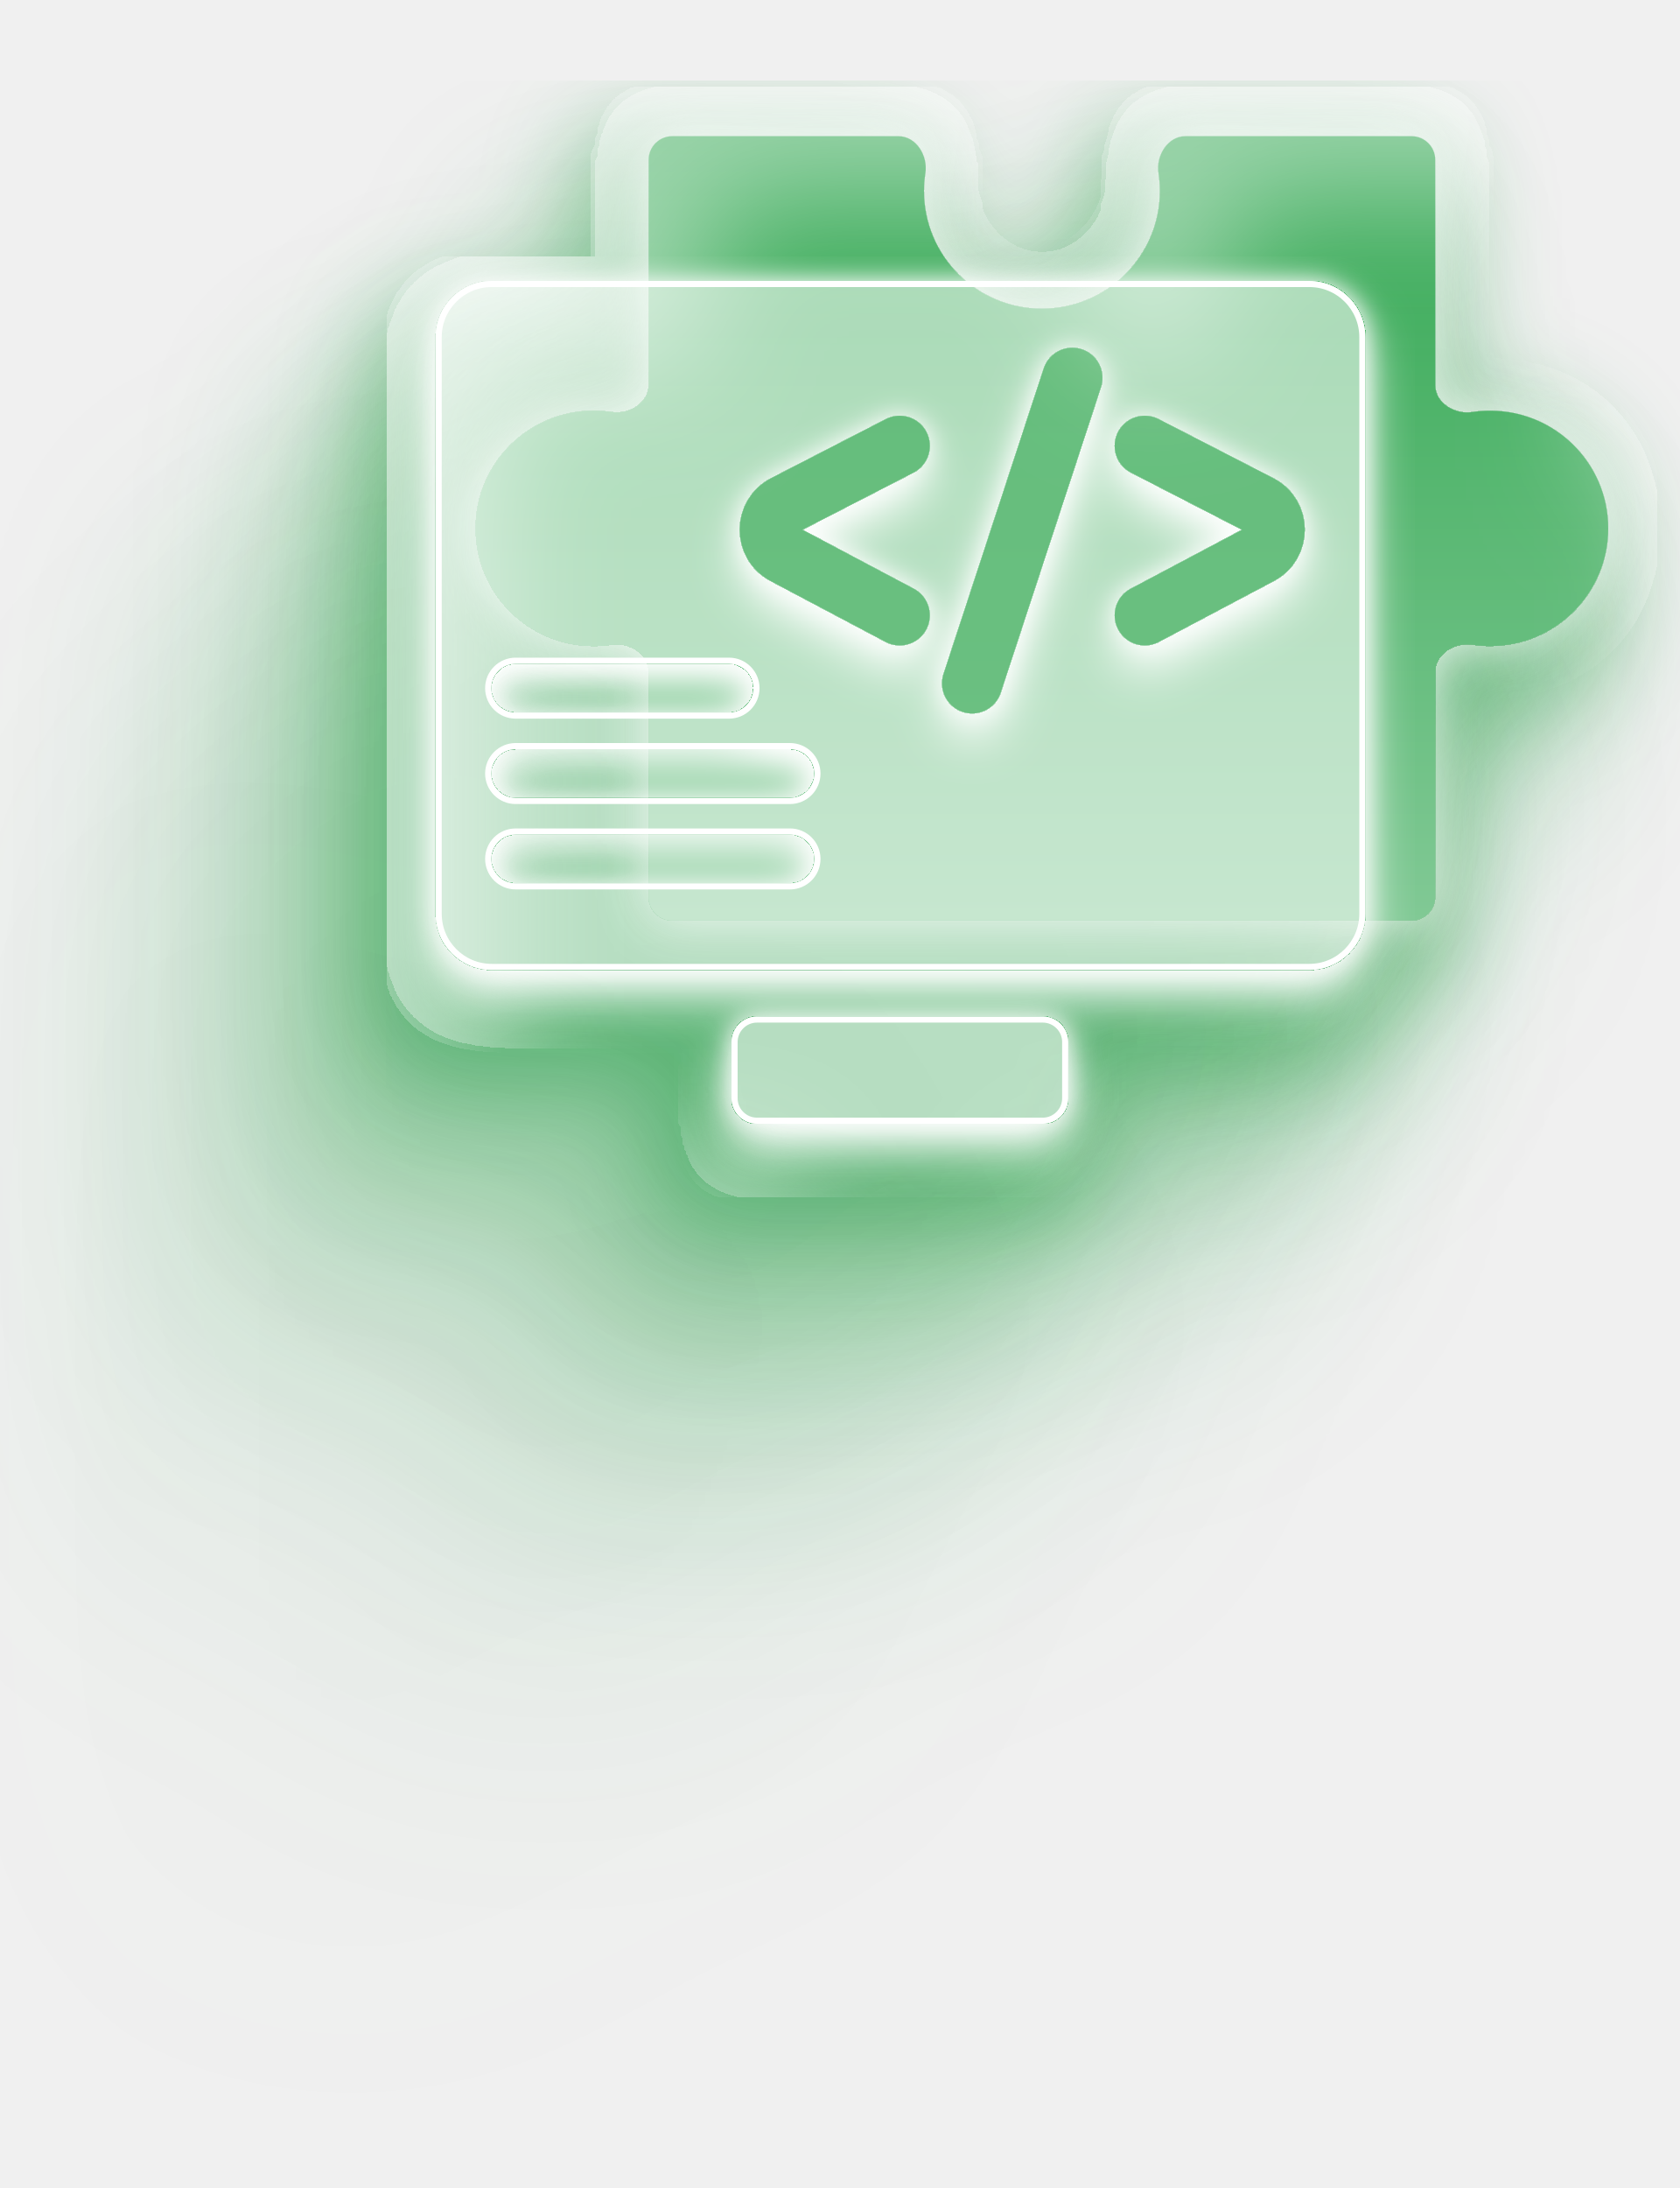
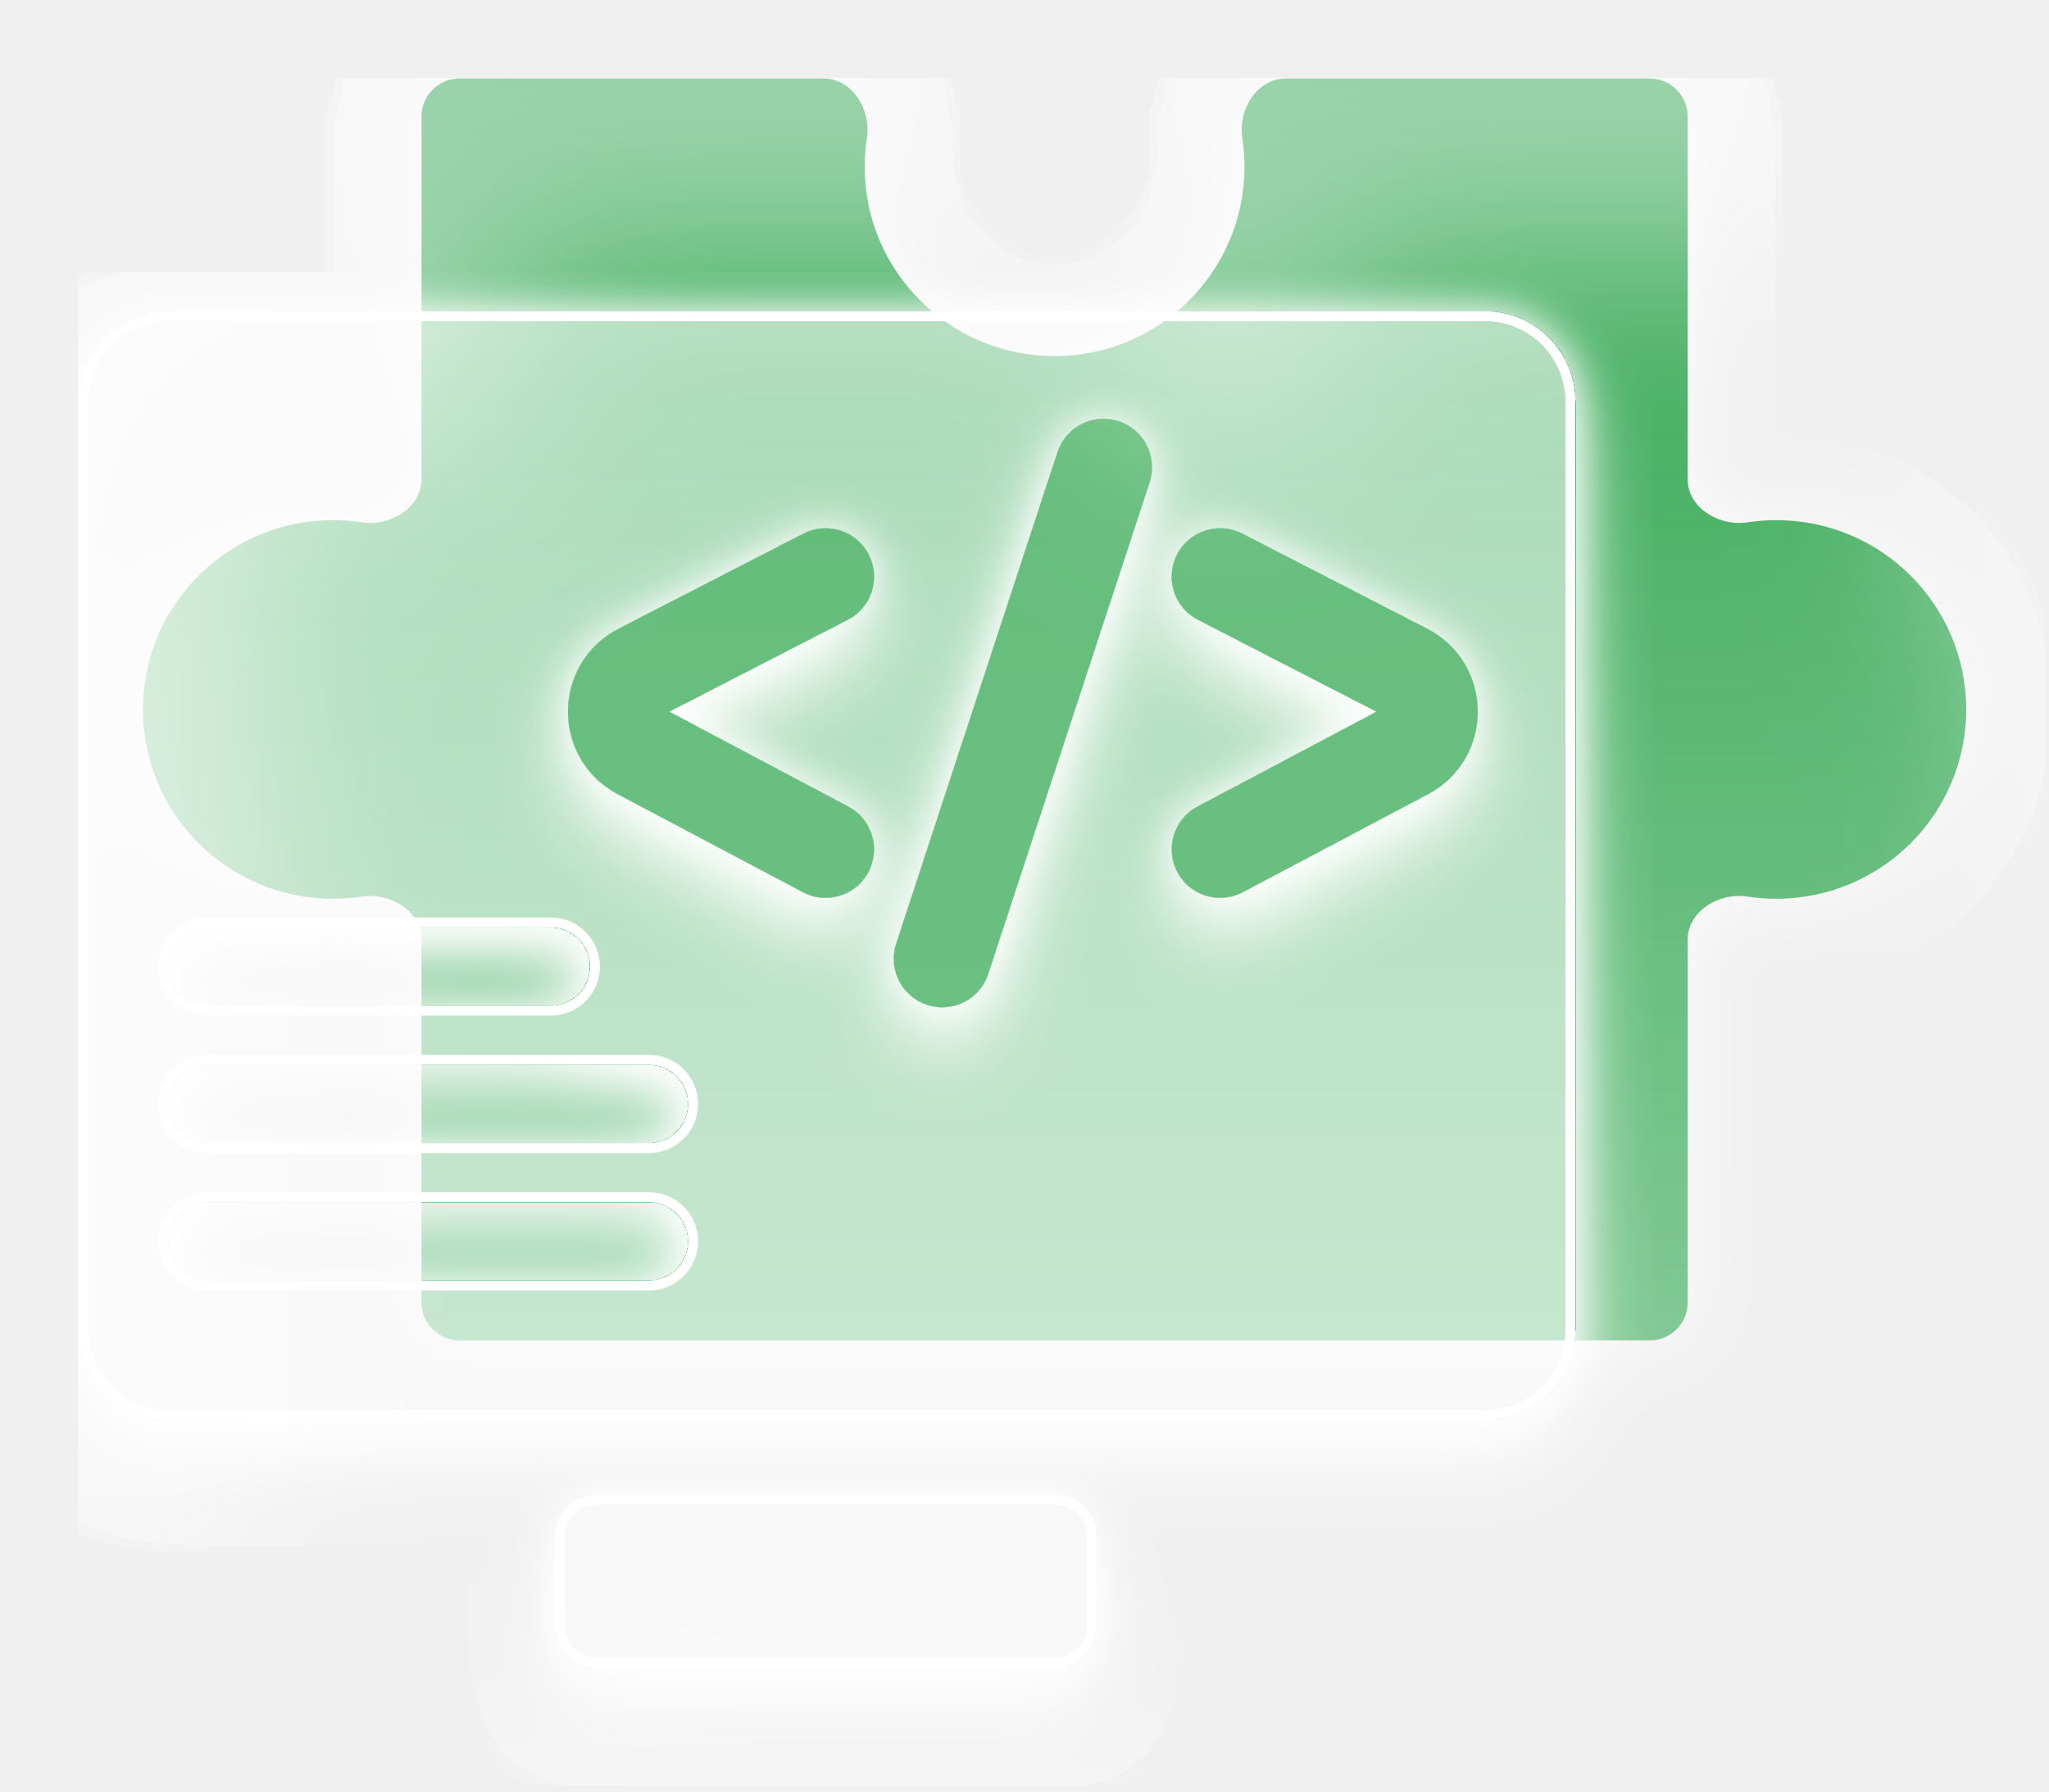
- <svg xmlns="http://www.w3.org/2000/svg" xmlns:xlink="http://www.w3.org/1999/xlink" width="347" height="452" viewBox="0 0 347 452" fill="none">
-   <g filter="url(#filter0_dddddi_14_17039)">
-     <g filter="url(#filter1_d_14_17039)">
-       <path d="M134.04 138.715C134.04 135.054 130.023 132.613 126.393 133.169C125.178 133.355 123.933 133.452 122.665 133.452C109.202 133.452 98.288 122.572 98.288 109.151C98.288 95.729 109.202 84.849 122.665 84.849C123.933 84.849 125.178 84.945 126.393 85.132C130.023 85.688 134.04 83.248 134.04 79.587L134.04 33.005C134.04 30.321 136.222 28.145 138.915 28.145L185.643 28.145C189.315 28.145 191.763 32.15 191.205 35.768C191.018 36.98 190.921 38.222 190.921 39.486C190.921 52.907 201.835 63.788 215.298 63.788C228.761 63.788 239.674 52.907 239.674 39.486C239.674 38.222 239.578 36.98 239.391 35.769C238.833 32.15 241.281 28.145 244.953 28.145L291.676 28.145C294.369 28.145 296.551 30.321 296.551 33.005V79.587C296.551 83.248 300.568 85.688 304.198 85.132C305.414 84.945 306.659 84.849 307.927 84.849C321.39 84.849 332.304 95.729 332.304 109.151C332.304 122.572 321.39 133.452 307.927 133.452C306.659 133.452 305.414 133.355 304.198 133.169C300.568 132.613 296.551 135.054 296.551 138.715V185.295C296.551 187.98 294.369 190.156 291.676 190.156L138.915 190.156C136.222 190.156 134.04 187.98 134.04 185.295L134.04 138.715Z" fill="url(#paint0_linear_14_17039)" />
+ <svg xmlns="http://www.w3.org/2000/svg" xmlns:xlink="http://www.w3.org/1999/xlink" width="263" height="230" viewBox="0 0 263 230" fill="none">
+   <g filter="url(#filter0_i_3043_104)">
+     <g filter="url(#filter1_d_3043_104)">
+       <path d="M54.107 120.65C54.107 116.989 50.09 114.549 46.46 115.104C45.245 115.291 44 115.387 42.732 115.387C29.269 115.387 18.355 104.507 18.355 91.086C18.355 77.664 29.269 66.784 42.732 66.784C44 66.784 45.245 66.88 46.46 67.067C50.09 67.623 54.107 65.183 54.107 61.522L54.106 14.94C54.106 12.256 56.289 10.08 58.982 10.08L105.71 10.08C109.382 10.08 111.83 14.085 111.272 17.703C111.085 18.915 110.988 20.157 110.988 21.421C110.988 34.842 121.902 45.723 135.365 45.723C148.828 45.723 159.741 34.842 159.741 21.421C159.741 20.157 159.644 18.915 159.458 17.703C158.9 14.085 161.348 10.08 165.02 10.08L211.743 10.08C214.436 10.08 216.618 12.256 216.618 14.94V61.522C216.618 65.183 220.635 67.623 224.265 67.067C225.481 66.88 226.726 66.784 227.994 66.784C241.457 66.784 252.371 77.665 252.371 91.086C252.371 104.507 241.457 115.387 227.994 115.387C226.726 115.387 225.481 115.291 224.265 115.104C220.635 114.549 216.618 116.989 216.618 120.65V167.231C216.618 169.915 214.436 172.091 211.743 172.091L58.982 172.091C56.289 172.091 54.107 169.915 54.107 167.231L54.107 120.65Z" fill="url(#paint0_linear_3043_104)" />
    </g>
-     <g filter="url(#filter2_dd_14_17039)">
-       <use xlink:href="#stroke0_14_17039" fill="white" fill-opacity="0.55" />
-       <mask id="stroke1_14_17039" fill="white">
-         <use xlink:href="#stroke0_14_17039" />
+     <g filter="url(#filter2_dd_3043_104)">
+       <use xlink:href="#stroke0_3043_104" fill="white" fill-opacity="0.55" />
+       <mask id="stroke1_3043_104" fill="white">
+         <use xlink:href="#stroke0_3043_104" />
      </mask>
-       <path d="M215.458 209.988C218.369 209.988 220.728 212.35 220.729 215.263V226.871C220.729 229.784 218.369 232.147 215.458 232.147H156.425C153.514 232.147 151.154 229.784 151.154 226.871V215.263C151.155 212.35 153.514 209.988 156.425 209.988H215.458ZM270.536 58.039C276.94 58.039 282.132 63.236 282.132 69.646V188.77C282.132 195.18 276.94 200.377 270.536 200.377H101.608C95.204 200.377 90.013 195.18 90.013 188.77V69.646C90.013 63.236 95.204 58.039 101.608 58.039H270.536ZM106.54 172.4C103.757 172.4 101.5 174.657 101.5 177.44C101.5 180.223 103.757 182.48 106.54 182.48H163.24C166.024 182.48 168.28 180.223 168.28 177.44C168.28 174.656 166.024 172.4 163.24 172.4H106.54ZM106.54 154.76C103.757 154.76 101.5 157.017 101.5 159.8C101.5 162.584 103.757 164.84 106.54 164.84H163.24C166.024 164.84 168.28 162.584 168.28 159.8C168.28 157.017 166.024 154.76 163.24 154.76H106.54ZM106.54 137.12C103.757 137.12 101.5 139.376 101.5 142.16C101.5 144.943 103.757 147.2 106.54 147.2H150.641C153.424 147.2 155.681 144.943 155.681 142.16C155.681 139.376 153.424 137.12 150.641 137.12H106.54Z" stroke-width="2.52" stroke="white" mask="url(#stroke1_14_17039)" />
+       <path d="M135.525 191.923C138.436 191.923 140.796 194.285 140.796 197.198V208.806C140.796 211.72 138.436 214.082 135.525 214.082H76.492C73.581 214.082 71.222 211.719 71.222 208.806V197.198C71.222 194.285 73.581 191.923 76.492 191.923H135.525ZM190.604 39.974C197.008 39.974 202.199 45.171 202.199 51.581V170.705C202.199 177.116 197.008 182.312 190.604 182.312H21.676C15.272 182.312 10.08 177.115 10.08 170.705V51.581C10.08 45.171 15.272 39.974 21.676 39.974H190.604ZM26.607 154.335C23.824 154.335 21.567 156.592 21.567 159.375C21.567 162.158 23.824 164.415 26.607 164.415H83.308C86.091 164.415 88.348 162.159 88.348 159.375C88.348 156.591 86.091 154.335 83.308 154.335H26.607ZM26.607 136.695C23.824 136.695 21.567 138.952 21.567 141.735C21.568 144.519 23.824 146.775 26.607 146.775H83.308C86.091 146.775 88.347 144.519 88.348 141.735C88.348 138.952 86.091 136.695 83.308 136.695H26.607ZM26.607 119.055C23.824 119.055 21.567 121.311 21.567 124.095C21.567 126.878 23.824 129.135 26.607 129.135H70.708C73.491 129.135 75.748 126.878 75.748 124.095C75.748 121.311 73.491 119.055 70.708 119.055H26.607Z" stroke-width="2.52" stroke="white" mask="url(#stroke1_3043_104)" />
    </g>
-     <g filter="url(#filter3_dd_14_17039)">
-       <path d="M185.904 92.104L162.177 104.316C158.042 106.444 158.008 112.344 162.118 114.521L185.904 127.113M221.579 78.051L200.869 141.166M236.544 92.104L260.27 104.316C264.406 106.444 264.44 112.344 260.329 114.521L236.544 127.113" stroke-width="12.418" stroke-linecap="round" stroke="#34A853" stroke-opacity="0.6" />
+     <g filter="url(#filter3_dd_3043_104)">
+       <path d="M105.971 74.039L82.245 86.251C78.109 88.379 78.075 94.279 82.186 96.456L105.971 109.048M141.646 59.986L120.936 123.101M156.611 74.039L180.338 86.251C184.473 88.379 184.507 94.279 180.397 96.456L156.611 109.048" stroke-width="12.418" stroke-linecap="round" stroke="#34A853" stroke-opacity="0.6" />
    </g>
  </g>
  <defs>
-     <filter id="filter0_dddddi_14_17039" x="-78.827" y="16.805" width="433.811" height="434.582" filterUnits="userSpaceOnUse" color-interpolation-filters="sRGB">
+     <filter id="filter0_i_3043_104" x="10.08" y="10.08" width="264.971" height="227.942" filterUnits="userSpaceOnUse" color-interpolation-filters="sRGB">
      <feFlood flood-opacity="0" result="BackgroundImageFix" />
-       <feColorMatrix in="SourceAlpha" type="matrix" values="0 0 0 0 0 0 0 0 0 0 0 0 0 0 0 0 0 0 127 0" result="hardAlpha" />
-       <feOffset dx="-5.04" dy="6.3" />
-       <feGaussianBlur stdDeviation="8.82" />
-       <feColorMatrix type="matrix" values="0 0 0 0 0.031 0 0 0 0 0.569 0 0 0 0 0.176 0 0 0 0.33 0" />
-       <feBlend mode="normal" in2="BackgroundImageFix" result="effect1_dropShadow_14_17039" />
-       <feColorMatrix in="SourceAlpha" type="matrix" values="0 0 0 0 0 0 0 0 0 0 0 0 0 0 0 0 0 0 127 0" result="hardAlpha" />
-       <feOffset dx="-17.64" dy="26.46" />
-       <feGaussianBlur stdDeviation="15.75" />
-       <feColorMatrix type="matrix" values="0 0 0 0 0.031 0 0 0 0 0.569 0 0 0 0 0.176 0 0 0 0.28 0" />
-       <feBlend mode="normal" in2="effect1_dropShadow_14_17039" result="effect2_dropShadow_14_17039" />
-       <feColorMatrix in="SourceAlpha" type="matrix" values="0 0 0 0 0 0 0 0 0 0 0 0 0 0 0 0 0 0 127 0" result="hardAlpha" />
-       <feOffset dx="-40.32" dy="59.22" />
-       <feGaussianBlur stdDeviation="21.42" />
-       <feColorMatrix type="matrix" values="0 0 0 0 0.031 0 0 0 0 0.569 0 0 0 0 0.176 0 0 0 0.17 0" />
-       <feBlend mode="normal" in2="effect2_dropShadow_14_17039" result="effect3_dropShadow_14_17039" />
-       <feColorMatrix in="SourceAlpha" type="matrix" values="0 0 0 0 0 0 0 0 0 0 0 0 0 0 0 0 0 0 127 0" result="hardAlpha" />
-       <feOffset dx="-73.08" dy="104.58" />
-       <feGaussianBlur stdDeviation="25.83" />
-       <feColorMatrix type="matrix" values="0 0 0 0 0.031 0 0 0 0 0.569 0 0 0 0 0.176 0 0 0 0.05 0" />
-       <feBlend mode="normal" in2="effect3_dropShadow_14_17039" result="effect4_dropShadow_14_17039" />
-       <feColorMatrix in="SourceAlpha" type="matrix" values="0 0 0 0 0 0 0 0 0 0 0 0 0 0 0 0 0 0 127 0" result="hardAlpha" />
-       <feOffset dx="-113.4" dy="163.8" />
-       <feGaussianBlur stdDeviation="27.72" />
-       <feColorMatrix type="matrix" values="0 0 0 0 0.033 0 0 0 0 0.569 0 0 0 0 0.177 0 0 0 0.01 0" />
-       <feBlend mode="normal" in2="effect4_dropShadow_14_17039" result="effect5_dropShadow_14_17039" />
-       <feBlend mode="normal" in="SourceGraphic" in2="effect5_dropShadow_14_17039" result="shape" />
+       <feBlend mode="normal" in="SourceGraphic" in2="BackgroundImageFix" result="shape" />
      <feColorMatrix in="SourceAlpha" type="matrix" values="0 0 0 0 0 0 0 0 0 0 0 0 0 0 0 0 0 0 127 0" result="hardAlpha" />
      <feOffset dx="22.68" dy="23.94" />
      <feGaussianBlur stdDeviation="12.6" />
      <feComposite in2="hardAlpha" operator="arithmetic" k2="-1" k3="1" />
      <feColorMatrix type="matrix" values="0 0 0 0 1 0 0 0 0 1 0 0 0 0 1 0 0 0 0.5 0" />
-       <feBlend mode="normal" in2="shape" result="effect6_innerShadow_14_17039" />
+       <feBlend mode="normal" in2="shape" result="effect1_innerShadow_3043_104" />
    </filter>
-     <filter id="filter1_d_14_17039" x="88.208" y="18.065" width="254.176" height="182.171" filterUnits="userSpaceOnUse" color-interpolation-filters="sRGB">
+     <filter id="filter1_d_3043_104" x="8.275" y="7.82013e-05" width="254.176" height="182.171" filterUnits="userSpaceOnUse" color-interpolation-filters="sRGB">
      <feFlood flood-opacity="0" result="BackgroundImageFix" />
      <feColorMatrix in="SourceAlpha" type="matrix" values="0 0 0 0 0 0 0 0 0 0 0 0 0 0 0 0 0 0 127 0" result="hardAlpha" />
      <feOffset />
      <feGaussianBlur stdDeviation="5.04" />
      <feComposite in2="hardAlpha" operator="out" />
      <feColorMatrix type="matrix" values="0 0 0 0 1 0 0 0 0 1 0 0 0 0 1 0 0 0 0.8 0" />
-       <feBlend mode="normal" in2="BackgroundImageFix" result="effect1_dropShadow_14_17039" />
-       <feBlend mode="normal" in="SourceGraphic" in2="effect1_dropShadow_14_17039" result="shape" />
+       <feBlend mode="normal" in2="BackgroundImageFix" result="effect1_dropShadow_3043_104" />
+       <feBlend mode="normal" in="SourceGraphic" in2="effect1_dropShadow_3043_104" result="shape" />
    </filter>
-     <filter id="filter2_dd_14_17039" x="79.933" y="52.999" width="212.279" height="194.268" filterUnits="userSpaceOnUse" color-interpolation-filters="sRGB">
+     <filter id="filter2_dd_3043_104" x="7.82013e-05" y="34.934" width="212.279" height="194.268" filterUnits="userSpaceOnUse" color-interpolation-filters="sRGB">
      <feFlood flood-opacity="0" result="BackgroundImageFix" />
      <feColorMatrix in="SourceAlpha" type="matrix" values="0 0 0 0 0 0 0 0 0 0 0 0 0 0 0 0 0 0 127 0" result="hardAlpha" />
      <feOffset />
      <feGaussianBlur stdDeviation="2.52" />
      <feComposite in2="hardAlpha" operator="out" />
      <feColorMatrix type="matrix" values="0 0 0 0 1 0 0 0 0 1 0 0 0 0 1 0 0 0 1 0" />
-       <feBlend mode="normal" in2="BackgroundImageFix" result="effect1_dropShadow_14_17039" />
+       <feBlend mode="normal" in2="BackgroundImageFix" result="effect1_dropShadow_3043_104" />
      <feColorMatrix in="SourceAlpha" type="matrix" values="0 0 0 0 0 0 0 0 0 0 0 0 0 0 0 0 0 0 127 0" result="hardAlpha" />
      <feOffset dy="5.04" />
      <feGaussianBlur stdDeviation="5.04" />
      <feComposite in2="hardAlpha" operator="out" />
      <feColorMatrix type="matrix" values="0 0 0 0 1 0 0 0 0 1 0 0 0 0 1 0 0 0 1 0" />
-       <feBlend mode="normal" in2="effect1_dropShadow_14_17039" result="effect2_dropShadow_14_17039" />
-       <feBlend mode="normal" in="SourceGraphic" in2="effect2_dropShadow_14_17039" result="shape" />
+       <feBlend mode="normal" in2="effect1_dropShadow_3043_104" result="effect2_dropShadow_3043_104" />
+       <feBlend mode="normal" in="SourceGraphic" in2="effect2_dropShadow_3043_104" result="shape" />
    </filter>
-     <filter id="filter3_dd_14_17039" x="142.767" y="66.801" width="136.915" height="95.696" filterUnits="userSpaceOnUse" color-interpolation-filters="sRGB">
+     <filter id="filter3_dd_3043_104" x="62.834" y="48.736" width="136.915" height="95.696" filterUnits="userSpaceOnUse" color-interpolation-filters="sRGB">
      <feFlood flood-opacity="0" result="BackgroundImageFix" />
      <feColorMatrix in="SourceAlpha" type="matrix" values="0 0 0 0 0 0 0 0 0 0 0 0 0 0 0 0 0 0 127 0" result="hardAlpha" />
      <feOffset />
      <feGaussianBlur stdDeviation="2.52" />
      <feComposite in2="hardAlpha" operator="out" />
      <feColorMatrix type="matrix" values="0 0 0 0 1 0 0 0 0 1 0 0 0 0 1 0 0 0 1 0" />
-       <feBlend mode="normal" in2="BackgroundImageFix" result="effect1_dropShadow_14_17039" />
+       <feBlend mode="normal" in2="BackgroundImageFix" result="effect1_dropShadow_3043_104" />
      <feColorMatrix in="SourceAlpha" type="matrix" values="0 0 0 0 0 0 0 0 0 0 0 0 0 0 0 0 0 0 127 0" result="hardAlpha" />
      <feOffset dy="5.04" />
      <feGaussianBlur stdDeviation="5.04" />
      <feComposite in2="hardAlpha" operator="out" />
      <feColorMatrix type="matrix" values="0 0 0 0 1 0 0 0 0 1 0 0 0 0 1 0 0 0 1 0" />
-       <feBlend mode="normal" in2="effect1_dropShadow_14_17039" result="effect2_dropShadow_14_17039" />
-       <feBlend mode="normal" in="SourceGraphic" in2="effect2_dropShadow_14_17039" result="shape" />
+       <feBlend mode="normal" in2="effect1_dropShadow_3043_104" result="effect2_dropShadow_3043_104" />
+       <feBlend mode="normal" in="SourceGraphic" in2="effect2_dropShadow_3043_104" result="shape" />
    </filter>
-     <linearGradient id="paint0_linear_14_17039" x1="215.296" y1="28.145" x2="215.296" y2="190.156" gradientUnits="userSpaceOnUse">
+     <linearGradient id="paint0_linear_3043_104" x1="135.363" y1="10.08" x2="135.363" y2="172.091" gradientUnits="userSpaceOnUse">
      <stop stop-color="#34A853" />
      <stop offset="1" stop-color="#81C995" />
    </linearGradient>
-     <path id="stroke0_14_17039" d="M215.458 209.988C218.369 209.988 220.728 212.35 220.729 215.263V226.871C220.729 229.784 218.369 232.147 215.458 232.147H156.425C153.514 232.147 151.154 229.784 151.154 226.871V215.263C151.155 212.35 153.514 209.988 156.425 209.988H215.458ZM270.536 58.039C276.94 58.039 282.132 63.236 282.132 69.646V188.77C282.132 195.18 276.94 200.377 270.536 200.377H101.608C95.204 200.377 90.013 195.18 90.013 188.77V69.646C90.013 63.236 95.204 58.039 101.608 58.039H270.536ZM106.54 172.4C103.757 172.4 101.5 174.657 101.5 177.44C101.5 180.223 103.757 182.48 106.54 182.48H163.24C166.024 182.48 168.28 180.223 168.28 177.44C168.28 174.656 166.024 172.4 163.24 172.4H106.54ZM106.54 154.76C103.757 154.76 101.5 157.017 101.5 159.8C101.5 162.584 103.757 164.84 106.54 164.84H163.24C166.024 164.84 168.28 162.584 168.28 159.8C168.28 157.017 166.024 154.76 163.24 154.76H106.54ZM106.54 137.12C103.757 137.12 101.5 139.376 101.5 142.16C101.5 144.943 103.757 147.2 106.54 147.2H150.641C153.424 147.2 155.681 144.943 155.681 142.16C155.681 139.376 153.424 137.12 150.641 137.12H106.54Z" />
+     <path id="stroke0_3043_104" d="M135.525 191.923C138.436 191.923 140.796 194.285 140.796 197.198V208.806C140.796 211.72 138.436 214.082 135.525 214.082H76.492C73.581 214.082 71.222 211.719 71.222 208.806V197.198C71.222 194.285 73.581 191.923 76.492 191.923H135.525ZM190.604 39.974C197.008 39.974 202.199 45.171 202.199 51.581V170.705C202.199 177.116 197.008 182.312 190.604 182.312H21.676C15.272 182.312 10.08 177.115 10.08 170.705V51.581C10.08 45.171 15.272 39.974 21.676 39.974H190.604ZM26.607 154.335C23.824 154.335 21.567 156.592 21.567 159.375C21.567 162.158 23.824 164.415 26.607 164.415H83.308C86.091 164.415 88.348 162.159 88.348 159.375C88.348 156.591 86.091 154.335 83.308 154.335H26.607ZM26.607 136.695C23.824 136.695 21.567 138.952 21.567 141.735C21.568 144.519 23.824 146.775 26.607 146.775H83.308C86.091 146.775 88.347 144.519 88.348 141.735C88.348 138.952 86.091 136.695 83.308 136.695H26.607ZM26.607 119.055C23.824 119.055 21.567 121.311 21.567 124.095C21.567 126.878 23.824 129.135 26.607 129.135H70.708C73.491 129.135 75.748 126.878 75.748 124.095C75.748 121.311 73.491 119.055 70.708 119.055H26.607Z" />
  </defs>
</svg>
